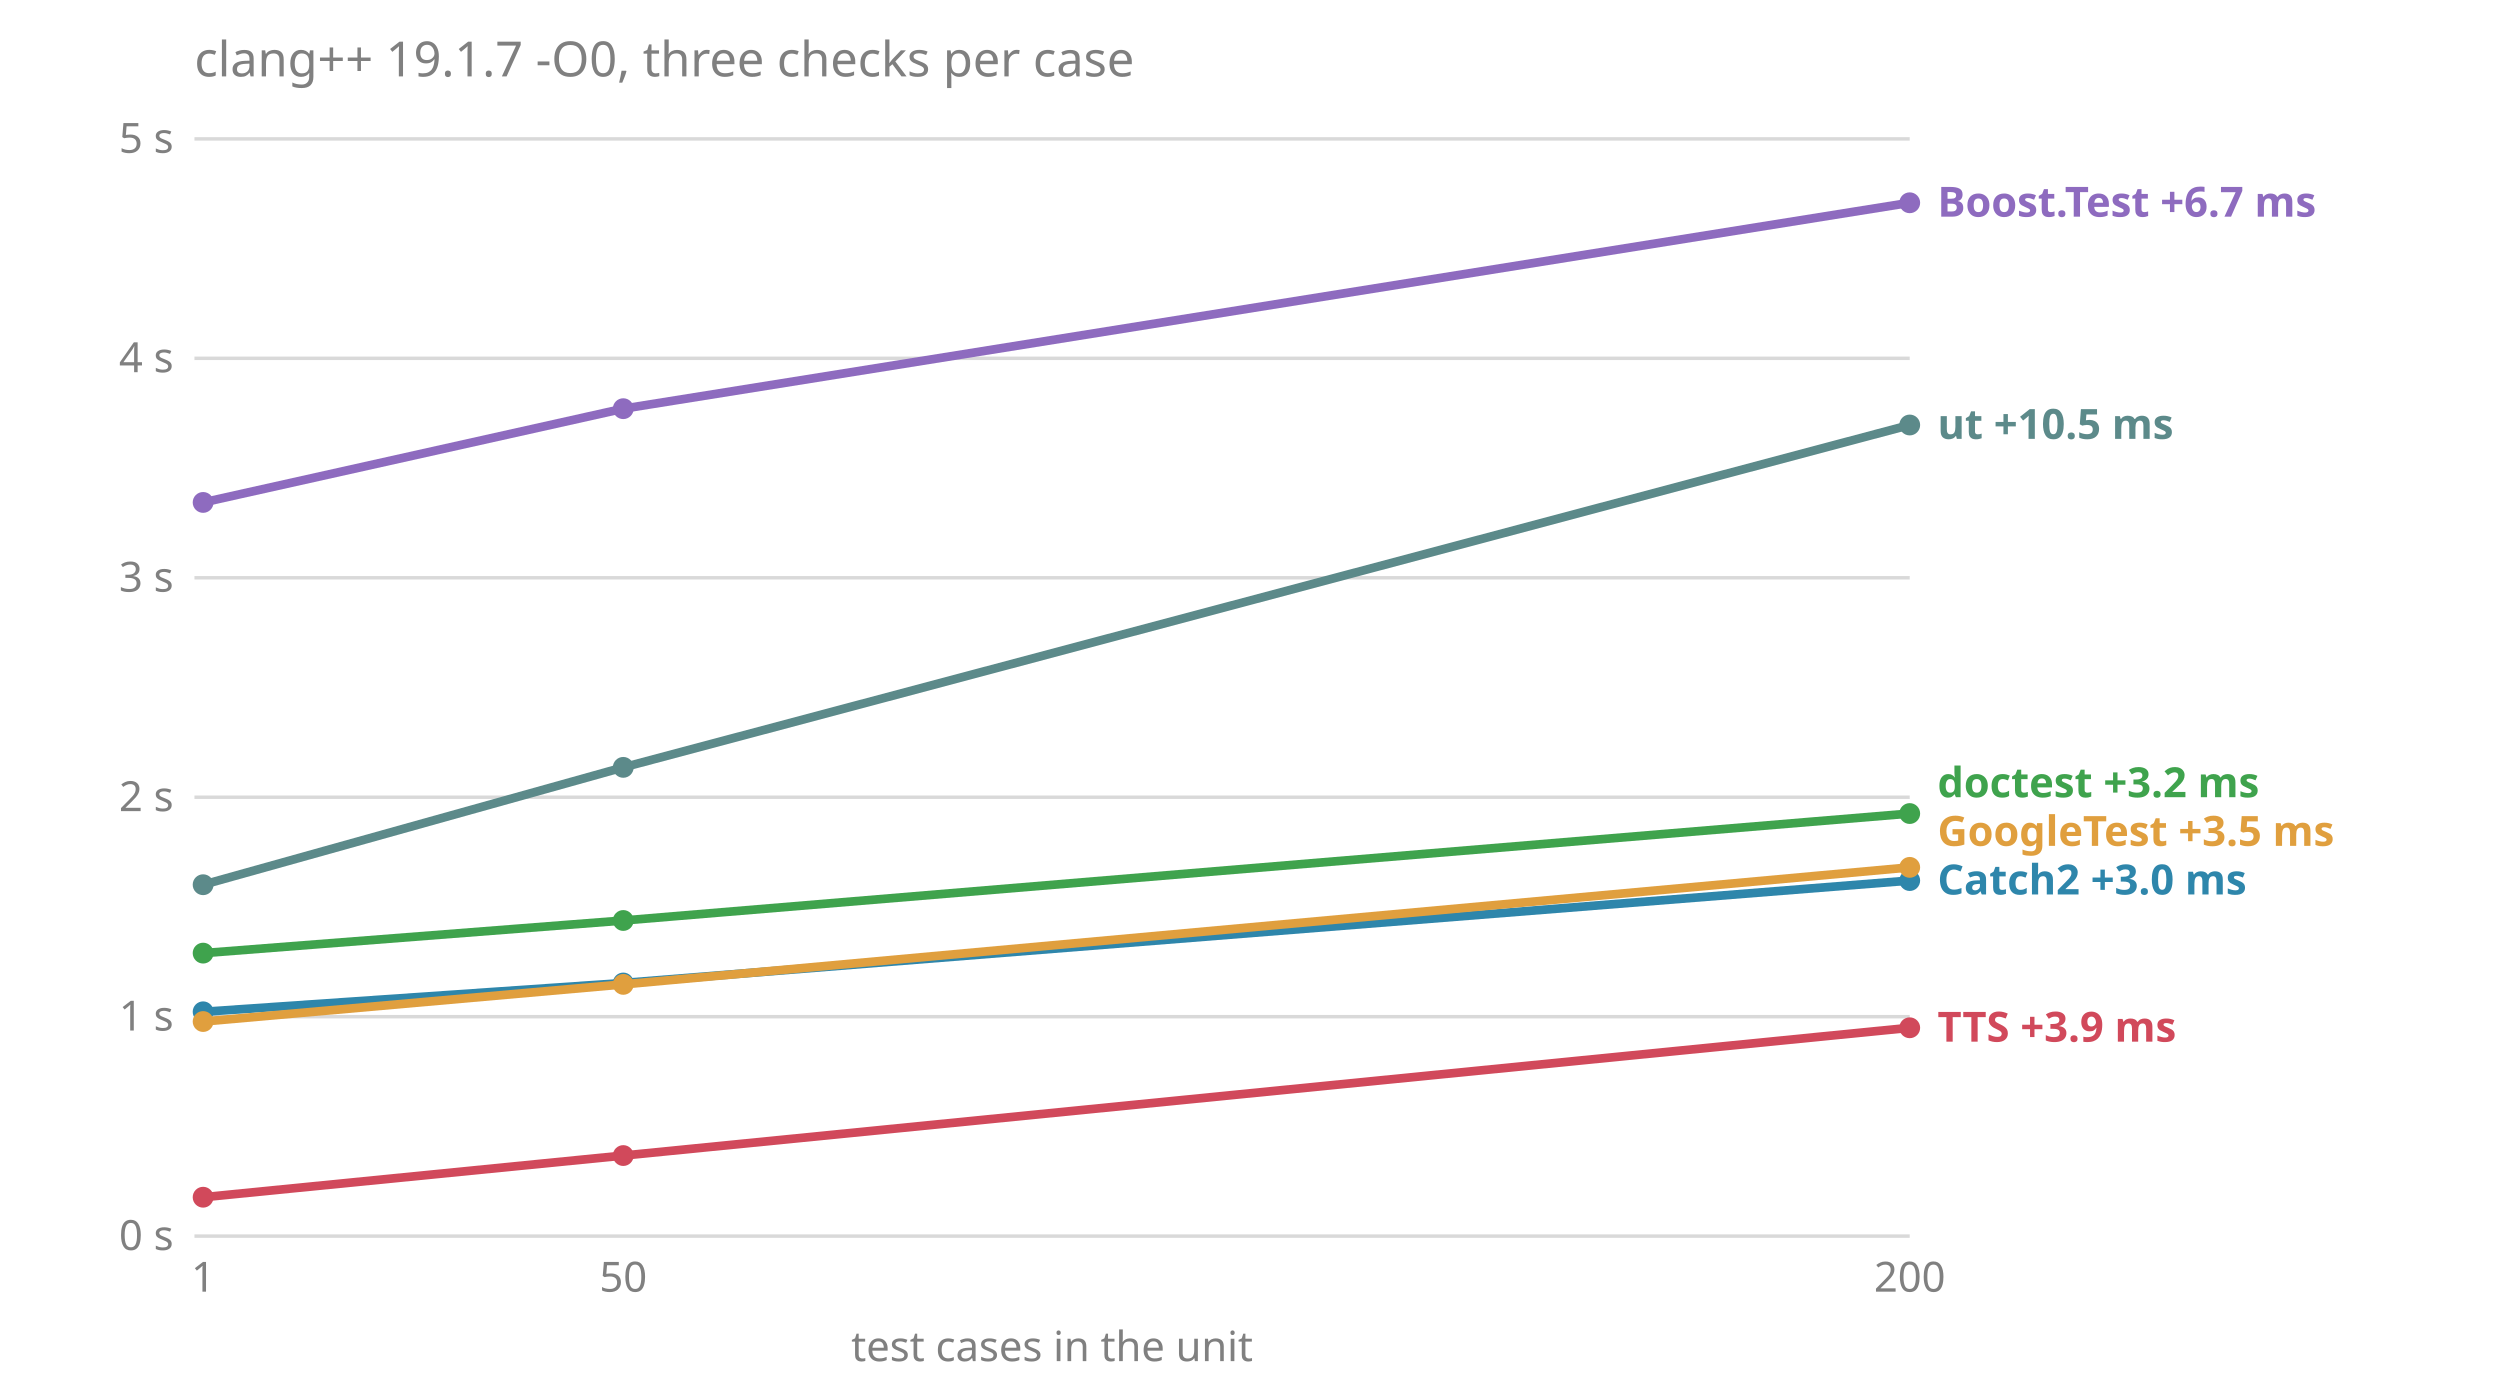
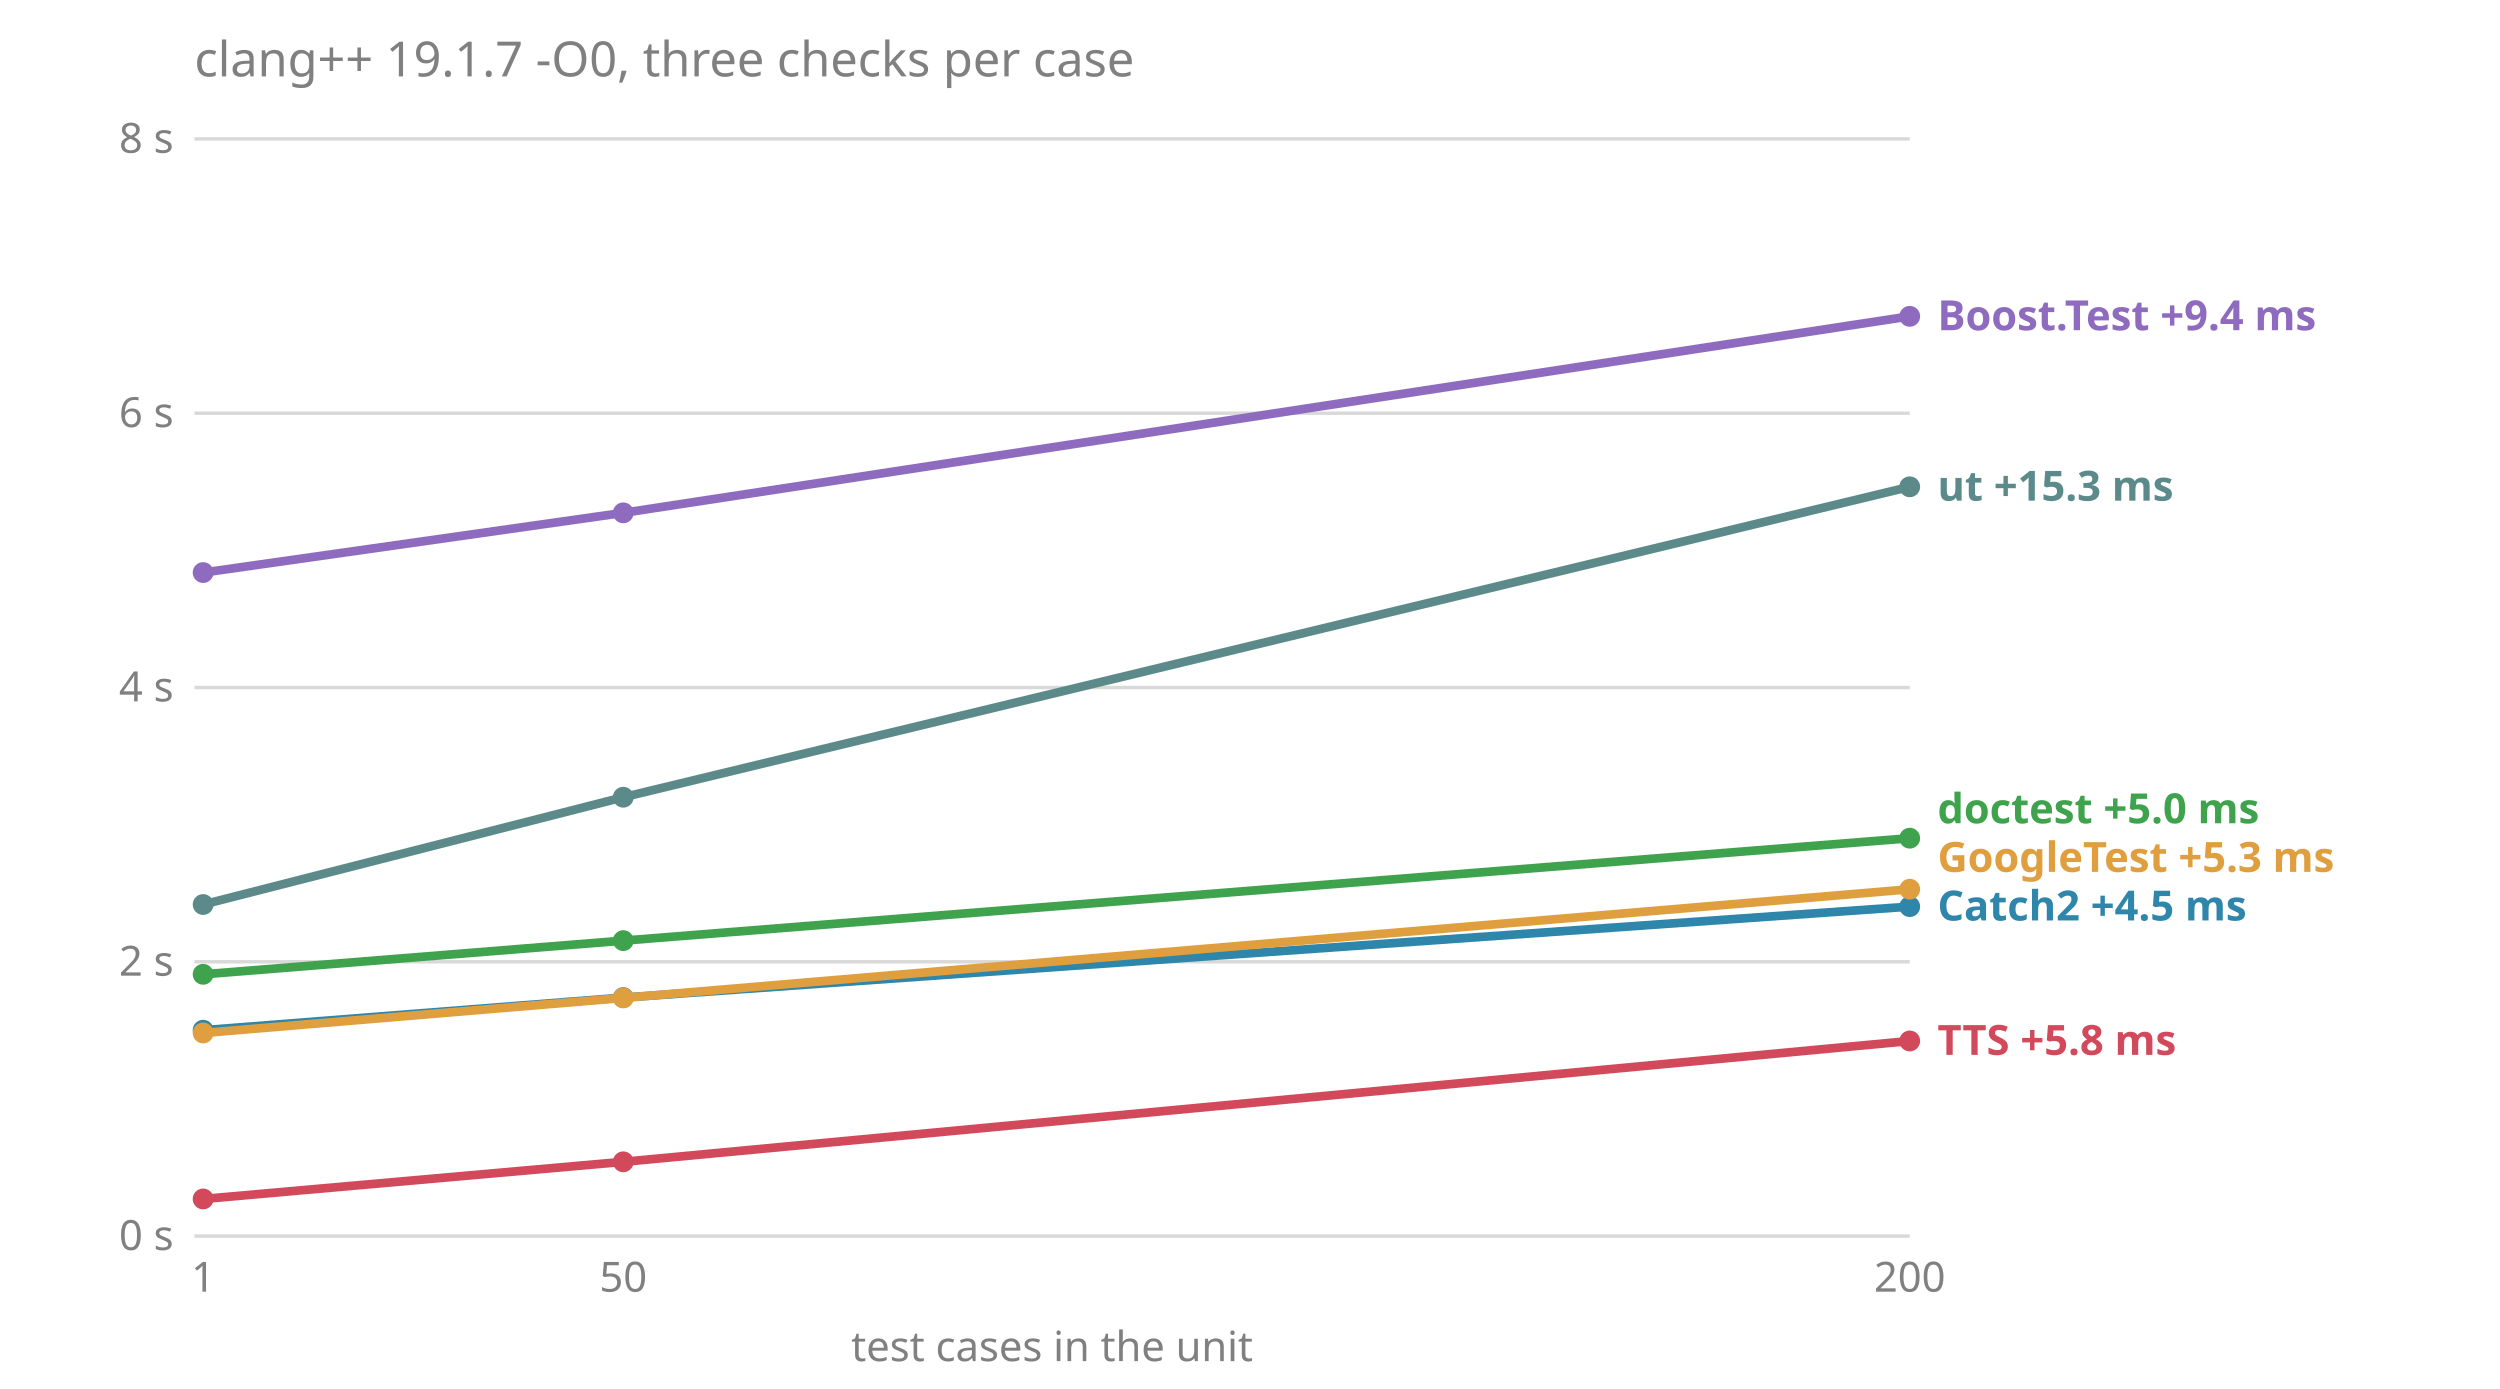
<svg xmlns="http://www.w3.org/2000/svg" viewBox="0 0 720 400" font-family="sans-serif" font-size="12">
  <text x="56" y="22" fill="#808080" font-size="14">clang++ 19.1.7 -O0, three checks per case</text>
  <line x1="56" x2="550" y1="356.0" y2="356.0" stroke="#808080" stroke-opacity="0.3" />
  <text x="50" y="360.0" fill="#808080" text-anchor="end">0 s</text>
-   <line x1="56" x2="550" y1="292.8" y2="292.8" stroke="#808080" stroke-opacity="0.3" />
-   <text x="50" y="296.8" fill="#808080" text-anchor="end">1 s</text>
-   <line x1="56" x2="550" y1="229.6" y2="229.6" stroke="#808080" stroke-opacity="0.3" />
-   <text x="50" y="233.6" fill="#808080" text-anchor="end">2 s</text>
-   <line x1="56" x2="550" y1="166.4" y2="166.4" stroke="#808080" stroke-opacity="0.3" />
-   <text x="50" y="170.4" fill="#808080" text-anchor="end">3 s</text>
-   <line x1="56" x2="550" y1="103.2" y2="103.2" stroke="#808080" stroke-opacity="0.3" />
-   <text x="50" y="107.2" fill="#808080" text-anchor="end">4 s</text>
+   <line x1="56" x2="550" y1="277.0" y2="277.0" stroke="#808080" stroke-opacity="0.3" />
+   <text x="50" y="281.0" fill="#808080" text-anchor="end">2 s</text>
+   <line x1="56" x2="550" y1="198.0" y2="198.0" stroke="#808080" stroke-opacity="0.3" />
+   <text x="50" y="202.0" fill="#808080" text-anchor="end">4 s</text>
+   <line x1="56" x2="550" y1="119.0" y2="119.0" stroke="#808080" stroke-opacity="0.3" />
+   <text x="50" y="123.0" fill="#808080" text-anchor="end">6 s</text>
  <line x1="56" x2="550" y1="40.0" y2="40.0" stroke="#808080" stroke-opacity="0.3" />
-   <text x="50" y="44.0" fill="#808080" text-anchor="end">5 s</text>
+   <text x="50" y="44.0" fill="#808080" text-anchor="end">8 s</text>
  <text x="58.5" y="372" fill="#808080" text-anchor="middle">1</text>
  <text x="179.5" y="372" fill="#808080" text-anchor="middle">50</text>
  <text x="550.0" y="372" fill="#808080" text-anchor="middle">200</text>
  <text x="303.0" y="392" fill="#808080" text-anchor="middle">test cases in the unit</text>
-   <text x="558" y="300.0" fill="#d1495b" font-weight="bold">TTS +3.9 ms</text>
-   <text x="558" y="257.6" fill="#2e86ab" font-weight="bold">Catch2 +3.0 ms</text>
-   <text x="558" y="243.6" fill="#e09f3e" font-weight="bold">GoogleTest +3.5 ms</text>
-   <text x="558" y="229.6" fill="#3fa34d" font-weight="bold">doctest +3.2 ms</text>
-   <text x="558" y="126.4" fill="#5c8a8a" font-weight="bold">ut +10.5 ms</text>
-   <text x="558" y="62.4" fill="#8e6bbf" font-weight="bold">Boost.Test +6.7 ms</text>
-   <polyline points="58.5,144.7 179.5,117.7 550.0,58.4" fill="none" stroke="#8e6bbf" stroke-width="2.5" />
-   <circle cx="58.5" cy="144.7" r="3" fill="#8e6bbf" />
-   <circle cx="179.5" cy="117.7" r="3" fill="#8e6bbf" />
-   <circle cx="550.0" cy="58.4" r="3" fill="#8e6bbf" />
-   <polyline points="58.5,291.4 179.5,283.1 550.0,253.6" fill="none" stroke="#2e86ab" stroke-width="2.5" />
-   <circle cx="58.5" cy="291.4" r="3" fill="#2e86ab" />
-   <circle cx="179.5" cy="283.1" r="3" fill="#2e86ab" />
-   <circle cx="550.0" cy="253.6" r="3" fill="#2e86ab" />
-   <polyline points="58.5,274.5 179.5,265.1 550.0,234.3" fill="none" stroke="#3fa34d" stroke-width="2.5" />
-   <circle cx="58.5" cy="274.5" r="3" fill="#3fa34d" />
-   <circle cx="179.5" cy="265.1" r="3" fill="#3fa34d" />
-   <circle cx="550.0" cy="234.3" r="3" fill="#3fa34d" />
-   <polyline points="58.5,294.2 179.5,283.5 550.0,249.8" fill="none" stroke="#e09f3e" stroke-width="2.5" />
-   <circle cx="58.5" cy="294.2" r="3" fill="#e09f3e" />
-   <circle cx="179.5" cy="283.5" r="3" fill="#e09f3e" />
-   <circle cx="550.0" cy="249.8" r="3" fill="#e09f3e" />
-   <polyline points="58.5,344.8 179.5,332.8 550.0,296.0" fill="none" stroke="#d1495b" stroke-width="2.5" />
-   <circle cx="58.5" cy="344.8" r="3" fill="#d1495b" />
-   <circle cx="179.5" cy="332.8" r="3" fill="#d1495b" />
-   <circle cx="550.0" cy="296.0" r="3" fill="#d1495b" />
-   <polyline points="58.5,254.8 179.5,221.0 550.0,122.4" fill="none" stroke="#5c8a8a" stroke-width="2.5" />
-   <circle cx="58.5" cy="254.8" r="3" fill="#5c8a8a" />
-   <circle cx="179.5" cy="221.0" r="3" fill="#5c8a8a" />
-   <circle cx="550.0" cy="122.4" r="3" fill="#5c8a8a" />
+   <text x="558" y="303.8" fill="#d1495b" font-weight="bold">TTS +5.8 ms</text>
+   <text x="558" y="265.1" fill="#2e86ab" font-weight="bold">Catch2 +4.5 ms</text>
+   <text x="558" y="251.1" fill="#e09f3e" font-weight="bold">GoogleTest +5.3 ms</text>
+   <text x="558" y="237.1" fill="#3fa34d" font-weight="bold">doctest +5.0 ms</text>
+   <text x="558" y="144.2" fill="#5c8a8a" font-weight="bold">ut +15.3 ms</text>
+   <text x="558" y="95.1" fill="#8e6bbf" font-weight="bold">Boost.Test +9.4 ms</text>
+   <polyline points="58.5,164.9 179.5,147.7 550.0,91.1" fill="none" stroke="#8e6bbf" stroke-width="2.5" />
+   <circle cx="58.5" cy="164.9" r="3" fill="#8e6bbf" />
+   <circle cx="179.5" cy="147.7" r="3" fill="#8e6bbf" />
+   <circle cx="550.0" cy="91.1" r="3" fill="#8e6bbf" />
+   <polyline points="58.5,296.7 179.5,287.3 550.0,261.1" fill="none" stroke="#2e86ab" stroke-width="2.5" />
+   <circle cx="58.5" cy="296.7" r="3" fill="#2e86ab" />
+   <circle cx="179.5" cy="287.3" r="3" fill="#2e86ab" />
+   <circle cx="550.0" cy="261.1" r="3" fill="#2e86ab" />
+   <polyline points="58.5,280.6 179.5,270.9 550.0,241.4" fill="none" stroke="#3fa34d" stroke-width="2.5" />
+   <circle cx="58.5" cy="280.6" r="3" fill="#3fa34d" />
+   <circle cx="179.5" cy="270.9" r="3" fill="#3fa34d" />
+   <circle cx="550.0" cy="241.4" r="3" fill="#3fa34d" />
+   <polyline points="58.5,297.5 179.5,287.4 550.0,256.1" fill="none" stroke="#e09f3e" stroke-width="2.5" />
+   <circle cx="58.5" cy="297.5" r="3" fill="#e09f3e" />
+   <circle cx="179.5" cy="287.4" r="3" fill="#e09f3e" />
+   <circle cx="550.0" cy="256.1" r="3" fill="#e09f3e" />
+   <polyline points="58.5,345.3 179.5,334.6 550.0,299.8" fill="none" stroke="#d1495b" stroke-width="2.5" />
+   <circle cx="58.5" cy="345.3" r="3" fill="#d1495b" />
+   <circle cx="179.5" cy="334.6" r="3" fill="#d1495b" />
+   <circle cx="550.0" cy="299.8" r="3" fill="#d1495b" />
+   <polyline points="58.5,260.5 179.5,229.6 550.0,140.2" fill="none" stroke="#5c8a8a" stroke-width="2.5" />
+   <circle cx="58.5" cy="260.5" r="3" fill="#5c8a8a" />
+   <circle cx="179.5" cy="229.6" r="3" fill="#5c8a8a" />
+   <circle cx="550.0" cy="140.2" r="3" fill="#5c8a8a" />
</svg>
